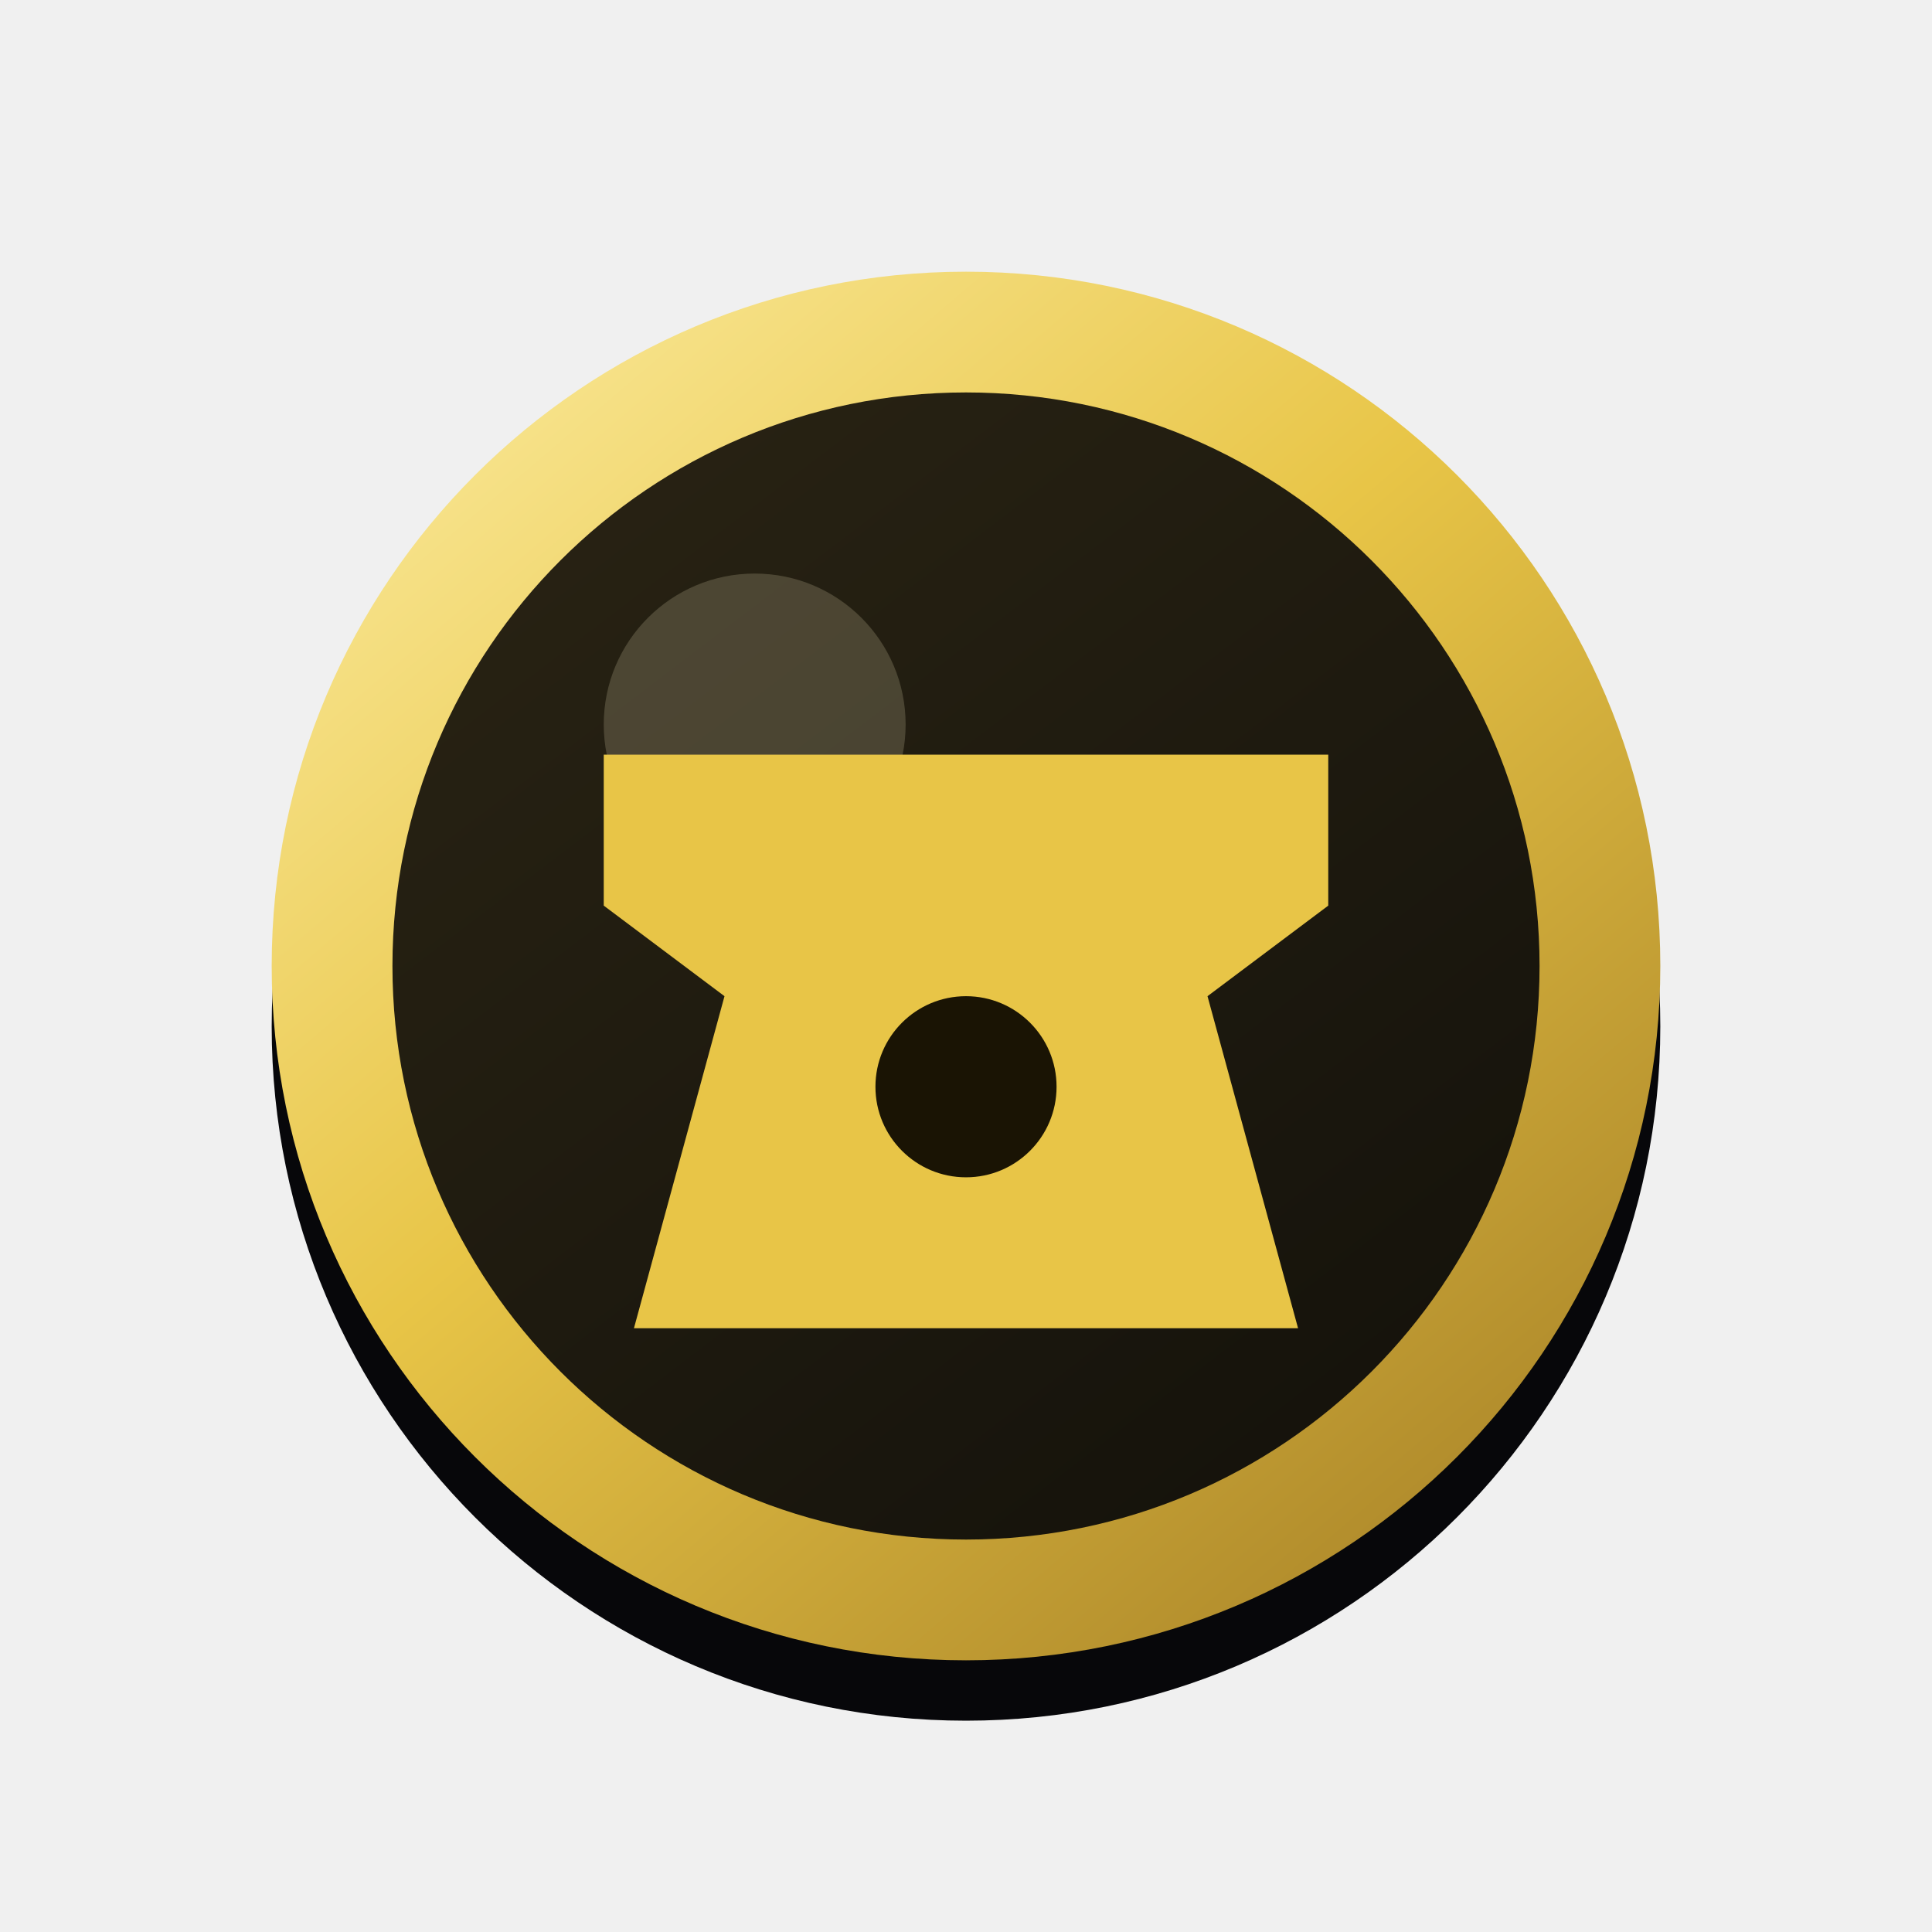
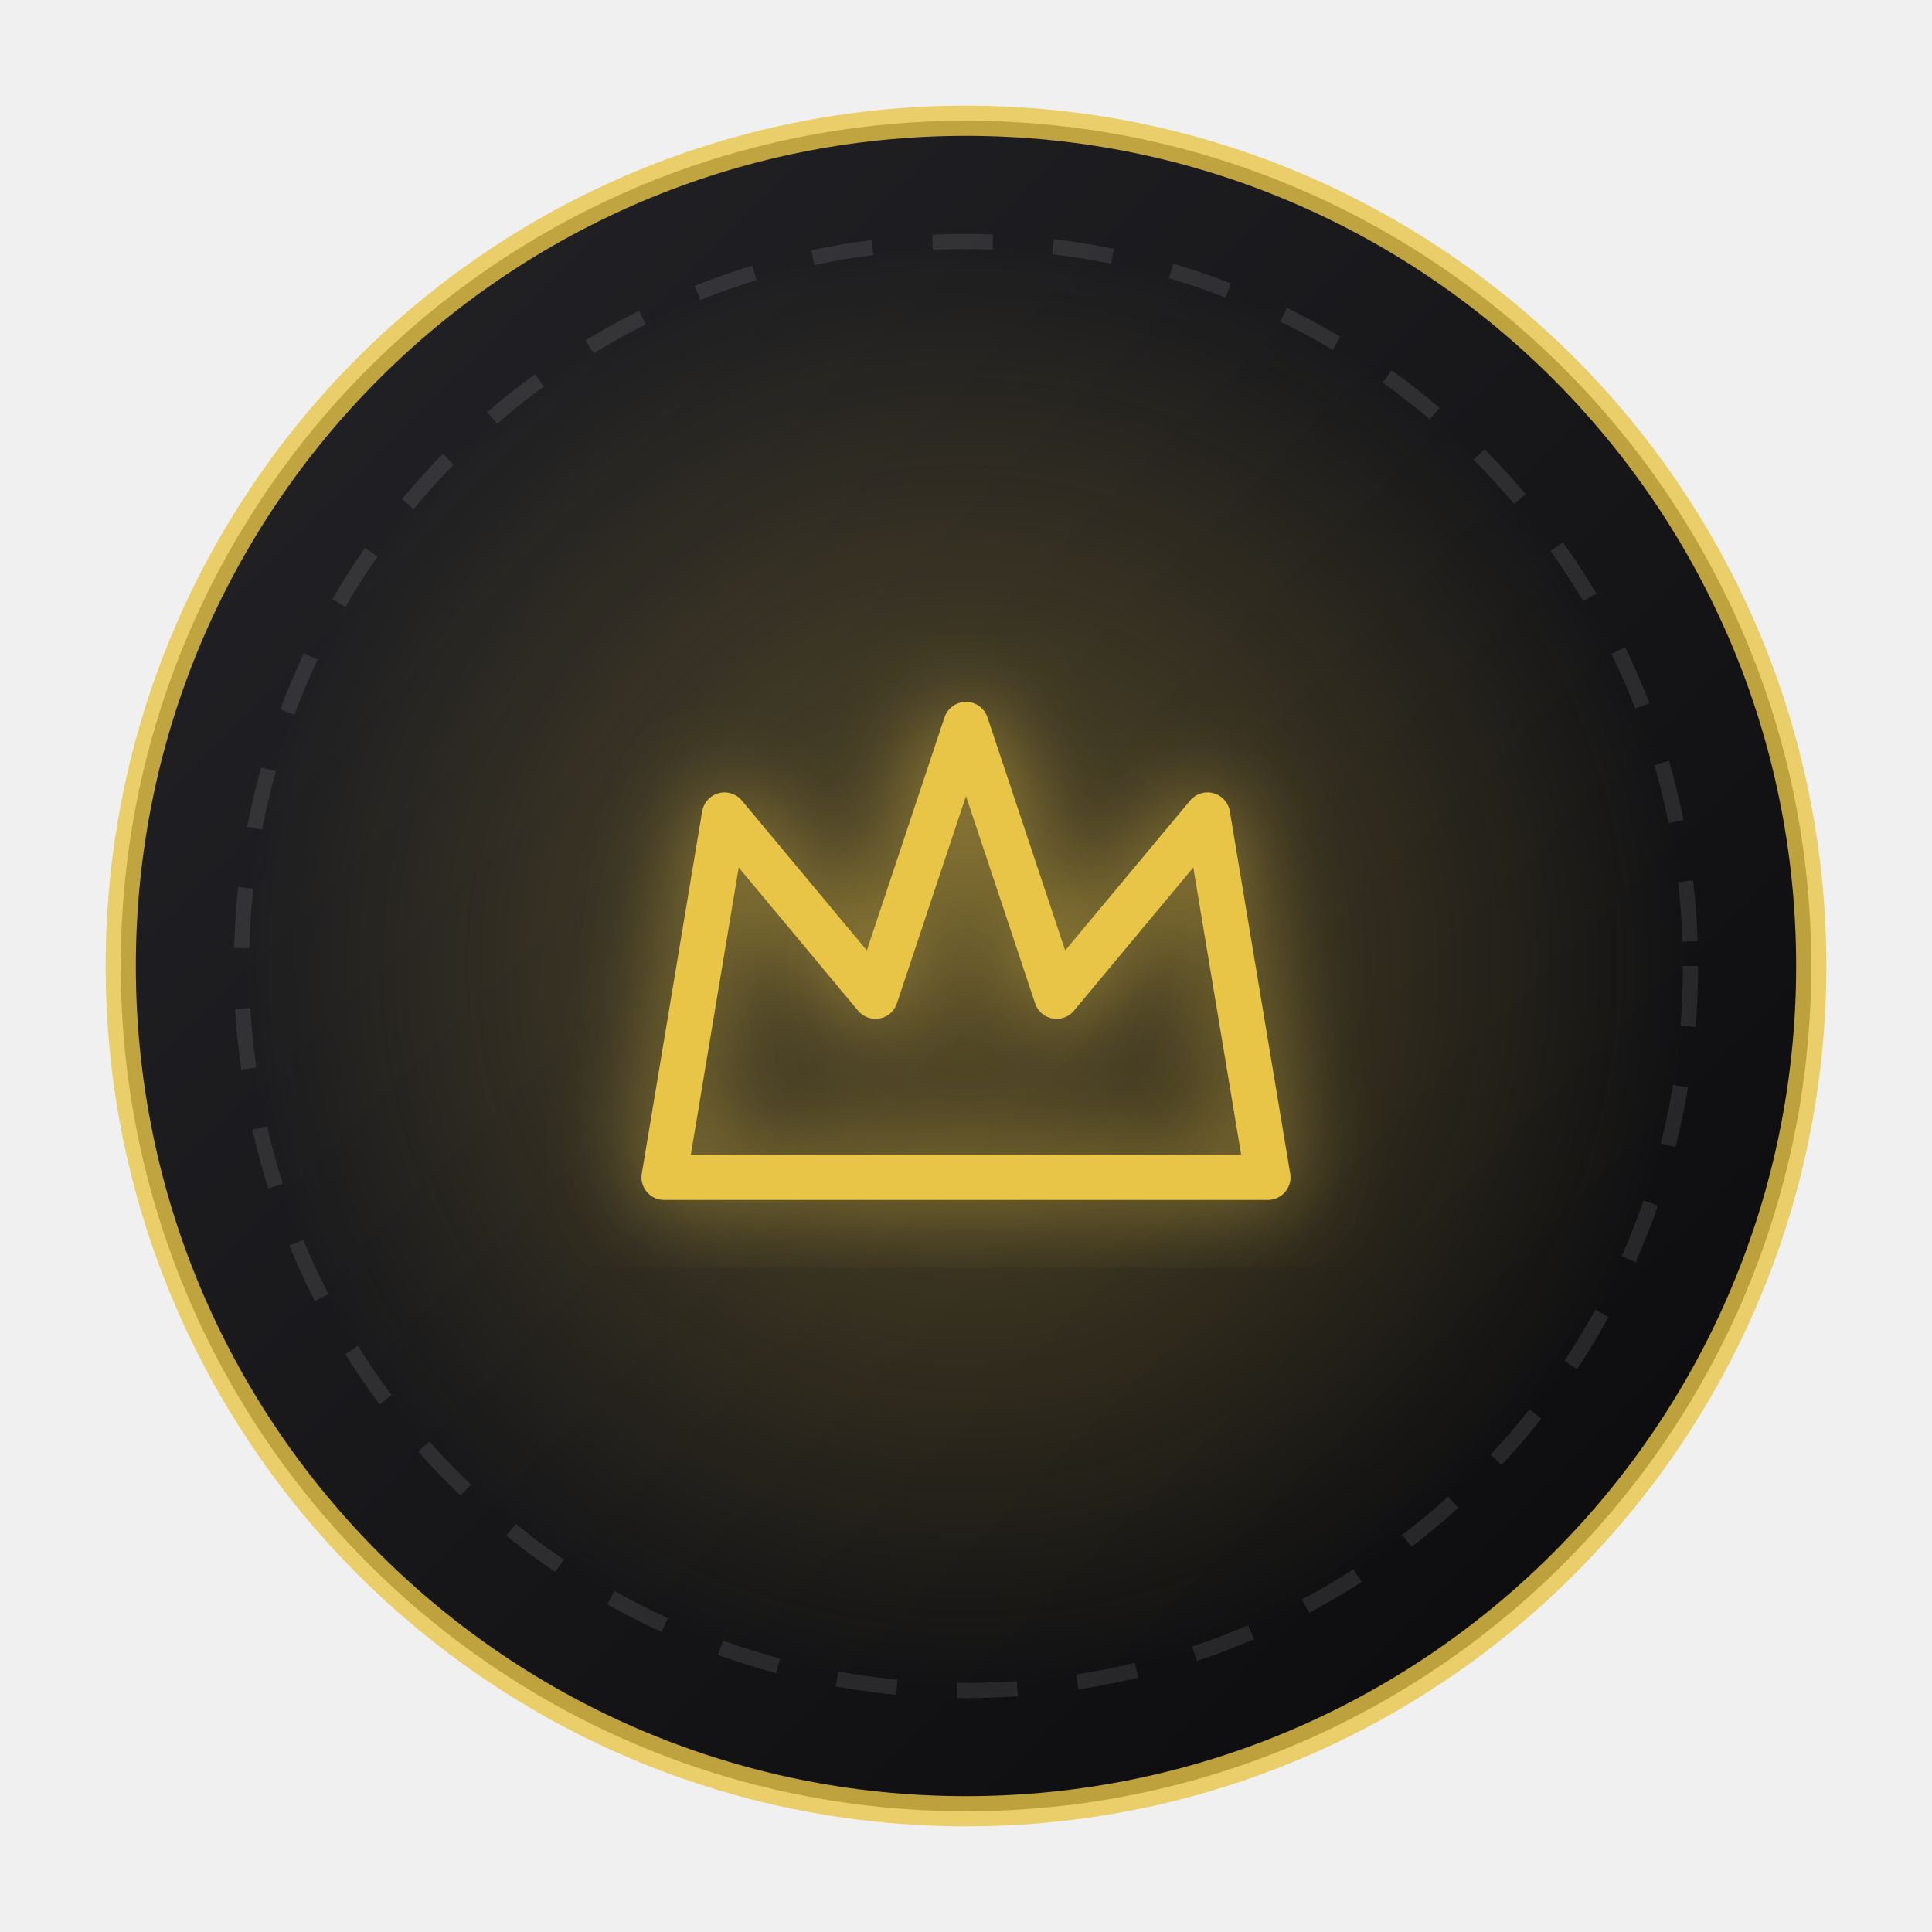
<svg xmlns="http://www.w3.org/2000/svg" viewBox="0 0 128 128" fill="none">
  <defs>
-     <linearGradient id="rim" x1="18" y1="10" x2="110" y2="118" gradientUnits="userSpaceOnUse">
-       <stop stop-color="#fff3b0" />
-       <stop offset="0.45" stop-color="#e8c547" />
-       <stop offset="1" stop-color="#9a7420" />
+     <radialGradient id="glow-consistency-king.svg" cx="50%" cy="50%" r="50%">
+       <stop offset="0%" stop-color="#e8c547" stop-opacity="0.3" />
+       <stop offset="100%" stop-color="#e8c547" stop-opacity="0" />
+     </radialGradient>
+     <linearGradient id="bg-consistency-king.svg" x1="0%" y1="0%" x2="100%" y2="100%">
+       <stop offset="0%" stop-color="#242428" />
+       <stop offset="100%" stop-color="#0a0a0c" />
    </linearGradient>
-     <linearGradient id="face" x1="32" y1="24" x2="96" y2="108" gradientUnits="userSpaceOnUse">
-       <stop stop-color="#2a2414" />
-       <stop offset="1" stop-color="#12100a" />
-     </linearGradient>
+     <filter id="icon-glow" x="-20%" y="-20%" width="140%" height="140%">
+       <feDropShadow dx="0" dy="0" stdDeviation="3" flood-color="#e8c547" flood-opacity="0.6" />
+     </filter>
  </defs>
-   <circle cx="64" cy="68" r="46" fill="#07070a" />
-   <circle cx="64" cy="64" r="46" fill="url(#rim)" />
-   <circle cx="64" cy="64" r="38" fill="url(#face)" />
-   <circle cx="50" cy="48" r="10" fill="#fff6c8" opacity="0.18" />
-   <path d="M40 50h48v10l-8 6 6 22H42l6-22-8-6z" fill="#e8c547" />
-   <circle cx="64" cy="72" r="6" fill="#1a1404" />
+   <circle cx="64" cy="64" r="56" fill="url(#bg-consistency-king.svg)" />
+   <circle cx="64" cy="64" r="56" stroke="#e8c547" stroke-width="2" stroke-opacity="0.8" />
+   <circle cx="64" cy="64" r="48" stroke="#FFFFFF" stroke-width="1" stroke-opacity="0.1" stroke-dasharray="4 4" />
+   <circle cx="64" cy="64" r="48" fill="url(#glow-consistency-king.svg)" />
+   <g transform="translate(32, 32)" color="#e8c547" fill="none" filter="url(#icon-glow)">
+     <path d="M 12 46 L 16 22 L 26 34 L 32 16 L 38 34 L 48 22 L 52 46 Z" stroke="currentColor" stroke-width="3" stroke-linejoin="round" />
+   </g>
</svg>
